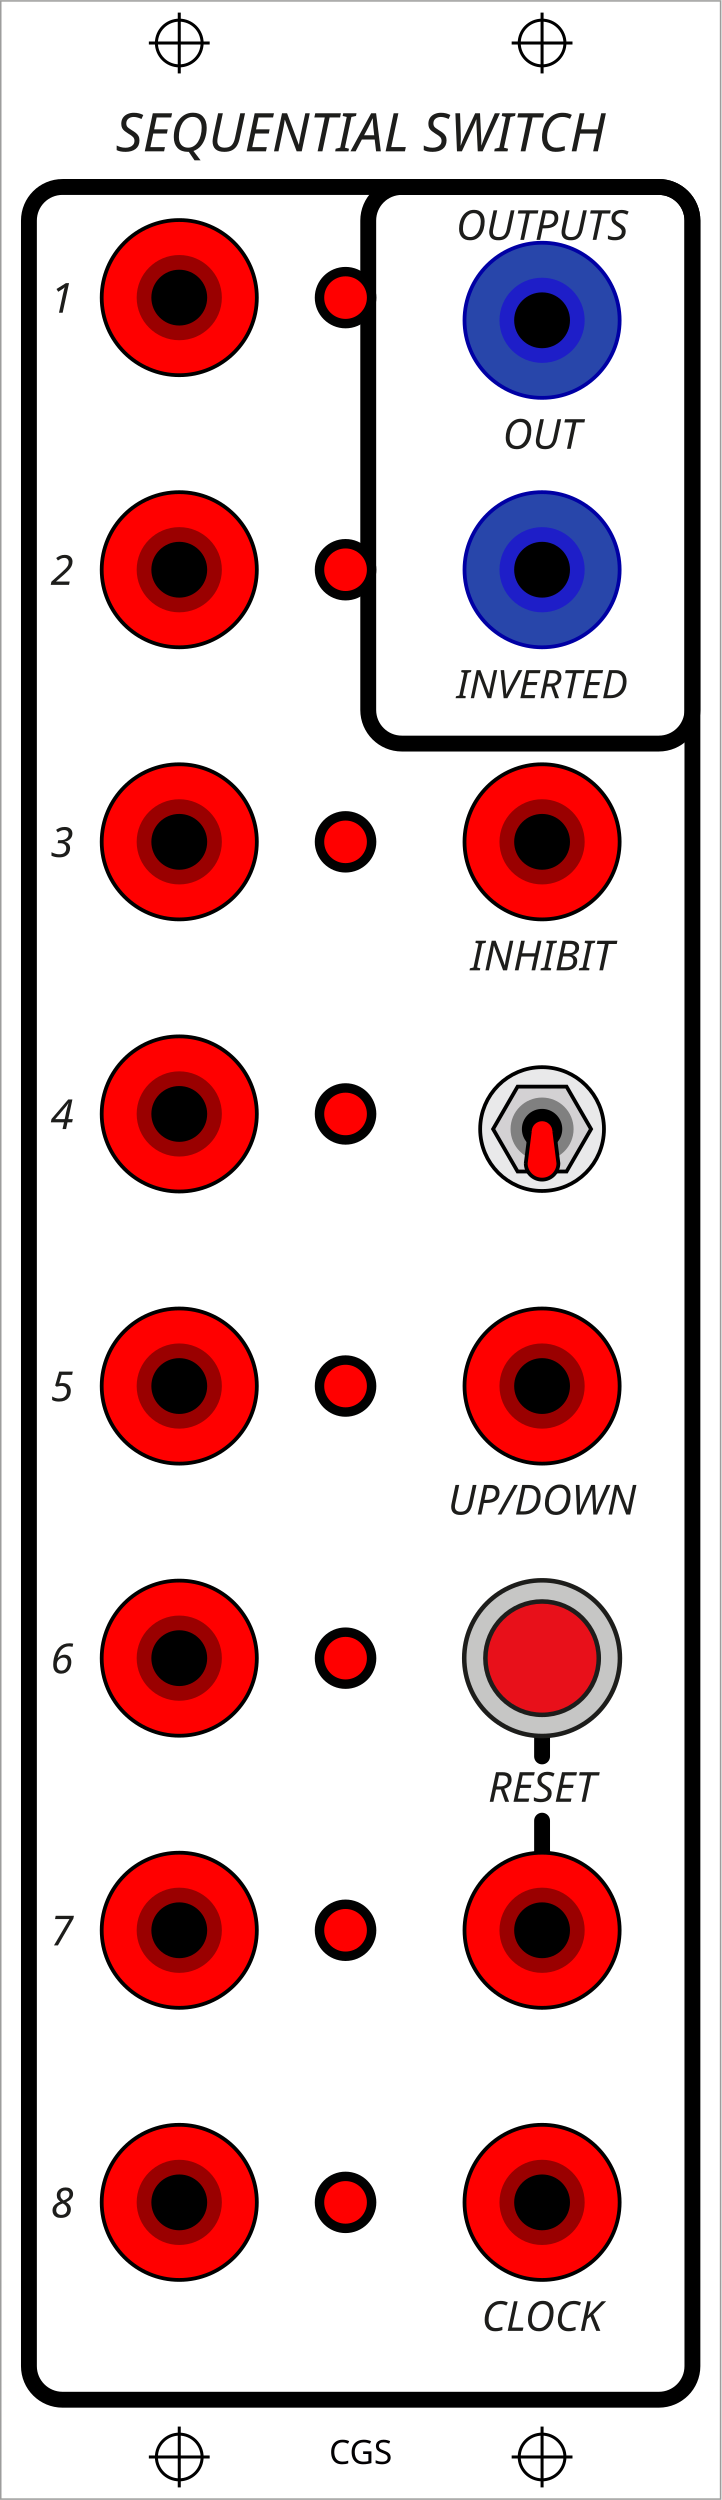
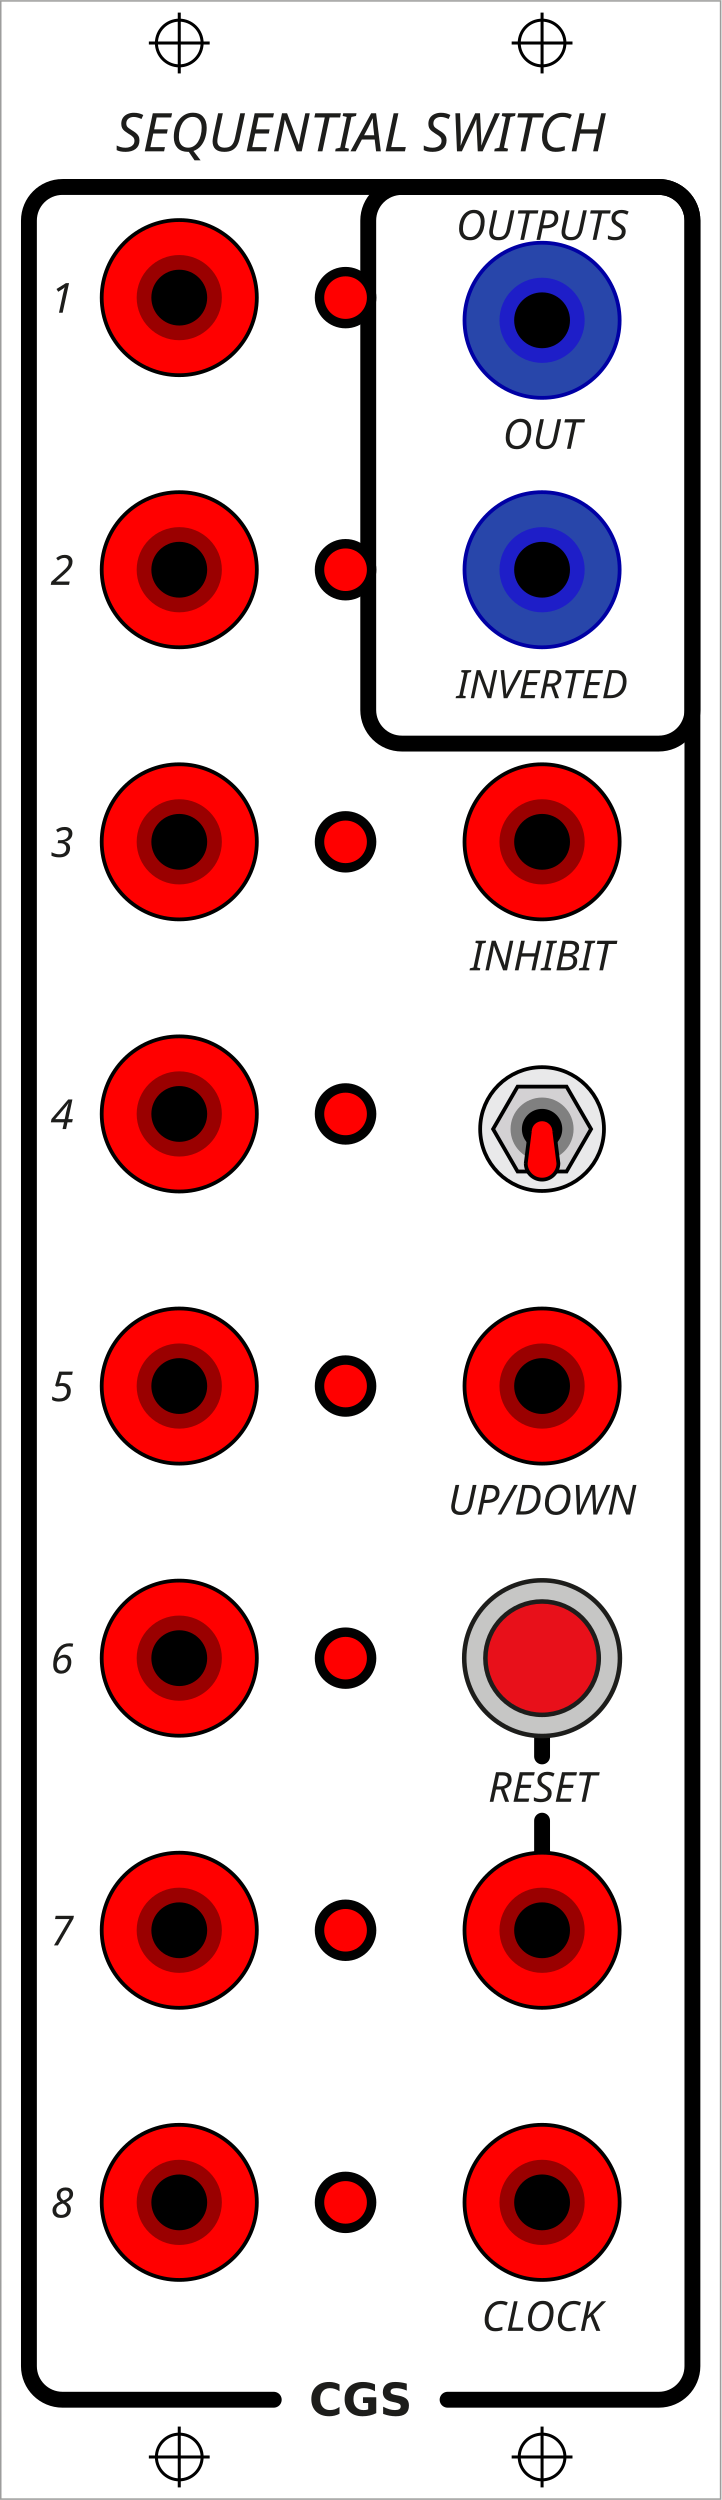
<svg xmlns="http://www.w3.org/2000/svg" viewBox="0 0 190.866 661.417" height="6.89in" width="1.988in" xml:space="preserve" id="svg-serge" version="1.1">
  <defs id="defs-serge" />
  <g id="layer-Background">
    <rect id="background-white" x="0" y="0" width="190.866" height="661.417" style="fill:#ffffff;fill-opacity:1;stroke:none" />
    <rect x="0.2" y="0.2" width="190.466" height="661.017" style="fill:none;stroke:#9d9d9c;stroke-width:0.4" />
  </g>
  <g id="layer-Linework" transform="translate(-48.5669 -5.2913)">
-     <path d="M 56.22,63.611 A 8.89,8.89 0 0 1 65.11,54.721 L 222.89,54.721 A 8.89,8.89 0 0 1 231.78,63.611 L 231.78,631.332 A 8.89,8.89 0 0 1 222.89,640.221 L 65.11,640.221 A 8.89,8.89 0 0 1 56.22,631.332 Z" style="display:inline;fill:none;stroke:#000000;stroke-width:4.2;stroke-linecap:round;stroke-linejoin:round" />
+     <path d="M 167.000,640.221 L 222.890,640.221 A 8.89,8.89 0 0 0 231.780,631.332 L 231.780,63.611 A 8.89,8.89 0 0 0 222.890,54.721 L 65.110,54.721 A 8.89,8.89 0 0 0 56.220,63.611 L 56.220,631.332 A 8.89,8.89 0 0 0 65.110,640.221 L 121.000,640.221" style="display:inline;fill:none;stroke:#000000;stroke-width:4.2;stroke-linecap:round;stroke-linejoin:round" />
+     <text x="144.000" y="644.421" style="font-family:'Futura','Century Gothic','DejaVu Sans',sans-serif;font-weight:bold;font-size:12px;text-anchor:middle;fill:#1d1d1b">CGS</text>
    <text x="144.0" y="45.291" style="font-variant:normal;font-weight:normal;font-stretch:normal;font-size:14.1px;font-family:Futura;-inkscape-font-specification:'Futura Bold';font-variant-ligatures:normal;font-variant-caps:normal;font-variant-numeric:normal;font-variant-east-asian:normal;text-align:center;writing-mode:lr-tb;text-anchor:middle;display:inline;fill:#1d1d1b;fill-opacity:1;fill-rule:nonzero;stroke:none;stroke-width:1.332;font-style:oblique">SEQUENTIAL SWITCH</text>
    <text x="68.0" y="88" style="font-variant:normal;font-weight:normal;font-stretch:normal;font-size:10.97px;font-family:Futura;-inkscape-font-specification:'Futura Bold';font-variant-ligatures:normal;font-variant-caps:normal;font-variant-numeric:normal;font-variant-east-asian:normal;text-align:end;writing-mode:lr-tb;text-anchor:end;display:inline;fill:#1d1d1b;fill-opacity:1;fill-rule:nonzero;stroke:none;stroke-width:1.332;font-style:oblique">1</text>
    <text x="68.0" y="160" style="font-variant:normal;font-weight:normal;font-stretch:normal;font-size:10.97px;font-family:Futura;-inkscape-font-specification:'Futura Bold';font-variant-ligatures:normal;font-variant-caps:normal;font-variant-numeric:normal;font-variant-east-asian:normal;text-align:end;writing-mode:lr-tb;text-anchor:end;display:inline;fill:#1d1d1b;fill-opacity:1;fill-rule:nonzero;stroke:none;stroke-width:1.332;font-style:oblique">2</text>
    <text x="68.0" y="232" style="font-variant:normal;font-weight:normal;font-stretch:normal;font-size:10.97px;font-family:Futura;-inkscape-font-specification:'Futura Bold';font-variant-ligatures:normal;font-variant-caps:normal;font-variant-numeric:normal;font-variant-east-asian:normal;text-align:end;writing-mode:lr-tb;text-anchor:end;display:inline;fill:#1d1d1b;fill-opacity:1;fill-rule:nonzero;stroke:none;stroke-width:1.332;font-style:oblique">3</text>
    <text x="68.0" y="304" style="font-variant:normal;font-weight:normal;font-stretch:normal;font-size:10.97px;font-family:Futura;-inkscape-font-specification:'Futura Bold';font-variant-ligatures:normal;font-variant-caps:normal;font-variant-numeric:normal;font-variant-east-asian:normal;text-align:end;writing-mode:lr-tb;text-anchor:end;display:inline;fill:#1d1d1b;fill-opacity:1;fill-rule:nonzero;stroke:none;stroke-width:1.332;font-style:oblique">4</text>
    <text x="68.0" y="376" style="font-variant:normal;font-weight:normal;font-stretch:normal;font-size:10.97px;font-family:Futura;-inkscape-font-specification:'Futura Bold';font-variant-ligatures:normal;font-variant-caps:normal;font-variant-numeric:normal;font-variant-east-asian:normal;text-align:end;writing-mode:lr-tb;text-anchor:end;display:inline;fill:#1d1d1b;fill-opacity:1;fill-rule:nonzero;stroke:none;stroke-width:1.332;font-style:oblique">5</text>
    <text x="68.0" y="448" style="font-variant:normal;font-weight:normal;font-stretch:normal;font-size:10.97px;font-family:Futura;-inkscape-font-specification:'Futura Bold';font-variant-ligatures:normal;font-variant-caps:normal;font-variant-numeric:normal;font-variant-east-asian:normal;text-align:end;writing-mode:lr-tb;text-anchor:end;display:inline;fill:#1d1d1b;fill-opacity:1;fill-rule:nonzero;stroke:none;stroke-width:1.332;font-style:oblique">6</text>
    <text x="68.0" y="520" style="font-variant:normal;font-weight:normal;font-stretch:normal;font-size:10.97px;font-family:Futura;-inkscape-font-specification:'Futura Bold';font-variant-ligatures:normal;font-variant-caps:normal;font-variant-numeric:normal;font-variant-east-asian:normal;text-align:end;writing-mode:lr-tb;text-anchor:end;display:inline;fill:#1d1d1b;fill-opacity:1;fill-rule:nonzero;stroke:none;stroke-width:1.332;font-style:oblique">7</text>
    <text x="68.0" y="592" style="font-variant:normal;font-weight:normal;font-stretch:normal;font-size:10.97px;font-family:Futura;-inkscape-font-specification:'Futura Bold';font-variant-ligatures:normal;font-variant-caps:normal;font-variant-numeric:normal;font-variant-east-asian:normal;text-align:end;writing-mode:lr-tb;text-anchor:end;display:inline;fill:#1d1d1b;fill-opacity:1;fill-rule:nonzero;stroke:none;stroke-width:1.332;font-style:oblique">8</text>
    <path d="M 146,63.611 A 8.89,8.89 0 0 1 154.89,54.721 L 222.89,54.721 A 8.89,8.89 0 0 1 231.78,63.611 L 231.78,193.11 A 8.89,8.89 0 0 1 222.89,202 L 154.89,202 A 8.89,8.89 0 0 1 146,193.11 Z" style="display:inline;fill:none;stroke:#000000;stroke-width:4.2;stroke-linecap:round;stroke-linejoin:round" />
    <text x="192.0" y="68.721" style="font-variant:normal;font-weight:normal;font-stretch:normal;font-size:10.97px;font-family:Futura;-inkscape-font-specification:'Futura Bold';font-variant-ligatures:normal;font-variant-caps:normal;font-variant-numeric:normal;font-variant-east-asian:normal;text-align:center;writing-mode:lr-tb;text-anchor:middle;display:inline;fill:#1d1d1b;fill-opacity:1;fill-rule:nonzero;stroke:none;stroke-width:1.332;font-style:oblique">OUTPUTS</text>
    <text x="192.0" y="124" style="font-variant:normal;font-weight:normal;font-stretch:normal;font-size:10.97px;font-family:Futura;-inkscape-font-specification:'Futura Bold';font-variant-ligatures:normal;font-variant-caps:normal;font-variant-numeric:normal;font-variant-east-asian:normal;text-align:center;writing-mode:lr-tb;text-anchor:middle;display:inline;fill:#1d1d1b;fill-opacity:1;fill-rule:nonzero;stroke:none;stroke-width:1.332;font-style:oblique">OUT</text>
    <text x="192.0" y="190" style="font-variant:normal;font-weight:normal;font-stretch:normal;font-size:10.42px;font-family:Futura;-inkscape-font-specification:'Futura Bold';font-variant-ligatures:normal;font-variant-caps:normal;font-variant-numeric:normal;font-variant-east-asian:normal;text-align:center;writing-mode:lr-tb;text-anchor:middle;display:inline;fill:#1d1d1b;fill-opacity:1;fill-rule:nonzero;stroke:none;stroke-width:1.332;font-style:oblique">INVERTED</text>
    <text x="192.0" y="262" style="font-variant:normal;font-weight:normal;font-stretch:normal;font-size:10.97px;font-family:Futura;-inkscape-font-specification:'Futura Bold';font-variant-ligatures:normal;font-variant-caps:normal;font-variant-numeric:normal;font-variant-east-asian:normal;text-align:center;writing-mode:lr-tb;text-anchor:middle;display:inline;fill:#1d1d1b;fill-opacity:1;fill-rule:nonzero;stroke:none;stroke-width:1.332;font-style:oblique">INHIBIT</text>
    <text x="192.0" y="406" style="font-variant:normal;font-weight:normal;font-stretch:normal;font-size:10.97px;font-family:Futura;-inkscape-font-specification:'Futura Bold';font-variant-ligatures:normal;font-variant-caps:normal;font-variant-numeric:normal;font-variant-east-asian:normal;text-align:center;writing-mode:lr-tb;text-anchor:middle;display:inline;fill:#1d1d1b;fill-opacity:1;fill-rule:nonzero;stroke:none;stroke-width:1.332;font-style:oblique">UP/DOWN</text>
    <path d="M 192.000,456.628 L 192.000,470.000" style="display:inline;fill:none;stroke:#000000;stroke-width:4.2;stroke-linecap:round;stroke-linejoin:round;stroke-dasharray:none;stroke-opacity:1" />
    <text x="192.0" y="482" style="font-variant:normal;font-weight:normal;font-stretch:normal;font-size:10.97px;font-family:Futura;-inkscape-font-specification:'Futura Bold';font-variant-ligatures:normal;font-variant-caps:normal;font-variant-numeric:normal;font-variant-east-asian:normal;text-align:center;writing-mode:lr-tb;text-anchor:middle;display:inline;fill:#1d1d1b;fill-opacity:1;fill-rule:nonzero;stroke:none;stroke-width:1.332;font-style:oblique">RESET</text>
    <path d="M 192.000,487.000 L 192.000,501.482" style="display:inline;fill:none;stroke:#000000;stroke-width:4.2;stroke-linecap:round;stroke-linejoin:round;stroke-dasharray:none;stroke-opacity:1" />
    <text x="192.0" y="622" style="font-variant:normal;font-weight:normal;font-stretch:normal;font-size:10.97px;font-family:Futura;-inkscape-font-specification:'Futura Bold';font-variant-ligatures:normal;font-variant-caps:normal;font-variant-numeric:normal;font-variant-east-asian:normal;text-align:center;writing-mode:lr-tb;text-anchor:middle;display:inline;fill:#1d1d1b;fill-opacity:1;fill-rule:nonzero;stroke:none;stroke-width:1.332;font-style:oblique">CLOCK</text>
-     <text x="144.0" y="657.209" style="font-style:normal;font-variant:normal;font-weight:normal;font-stretch:normal;font-size:8.848px;font-family:Futura;-inkscape-font-specification:'Futura Bold';font-variant-ligatures:normal;font-variant-caps:normal;font-variant-numeric:normal;font-variant-east-asian:normal;text-align:center;writing-mode:lr-tb;text-anchor:middle;display:inline;fill:#020103;fill-opacity:1;fill-rule:nonzero;stroke:none;stroke-width:0.999">CGS</text>
  </g>
  <g id="layer-XXX" transform="translate(-48.5669 -5.2913)">
    <g transform="matrix(1,0,0,1,-95.95958,-72.1832)">
      <g style="display:inline" id="g46362-5-5-s1" transform="matrix(1.333333,0,0,-1.333333,-192.0404,468.1833)">
        <g transform="matrix(1,0,0,0.997611,0,504)" id="g46352-9-9-s1">
          <path id="path46350-9-1-s1" style="fill:none;stroke:#1d1d1b;stroke-width:1.802;stroke-linecap:butt;stroke-linejoin:miter;stroke-miterlimit:8.825;stroke-dasharray:none;stroke-opacity:1" d="m 282.828,-265.474 10.344,-10.345" />
        </g>
        <g id="g46360-2-3-s1">
          <g id="g46358-5-2-s1">
            <g transform="matrix(1,0,0,0.997611,0,504)" id="g46356-6-0-s1">
              <path id="path46354-1-9-s1" style="fill:none;stroke:#1d1d1b;stroke-width:1.802;stroke-linecap:butt;stroke-linejoin:miter;stroke-miterlimit:8.825;stroke-dasharray:none;stroke-opacity:1" d="m 293.172,-265.474 -10.344,-10.345" />
            </g>
          </g>
        </g>
      </g>
    </g>
    <g transform="matrix(1,0,0,1,-95.95958,-0.183198)">
      <g style="display:inline" id="g46362-5-5-s4" transform="matrix(1.333333,0,0,-1.333333,-192.0404,468.1833)">
        <g transform="matrix(1,0,0,0.997611,0,504)" id="g46352-9-9-s4">
          <path id="path46350-9-1-s4" style="fill:none;stroke:#1d1d1b;stroke-width:1.802;stroke-linecap:butt;stroke-linejoin:miter;stroke-miterlimit:8.825;stroke-dasharray:none;stroke-opacity:1" d="m 282.828,-265.474 10.344,-10.345" />
        </g>
        <g id="g46360-2-3-s4">
          <g id="g46358-5-2-s4">
            <g transform="matrix(1,0,0,0.997611,0,504)" id="g46356-6-0-s4">
              <path id="path46354-1-9-s4" style="fill:none;stroke:#1d1d1b;stroke-width:1.802;stroke-linecap:butt;stroke-linejoin:miter;stroke-miterlimit:8.825;stroke-dasharray:none;stroke-opacity:1" d="m 293.172,-265.474 -10.344,-10.345" />
            </g>
          </g>
        </g>
      </g>
    </g>
    <g transform="matrix(1,0,0,1,-95.95958,71.8168)">
      <g style="display:inline" id="g46362-5-5-s7" transform="matrix(1.333333,0,0,-1.333333,-192.0404,468.1833)">
        <g transform="matrix(1,0,0,0.997611,0,504)" id="g46352-9-9-s7">
          <path id="path46350-9-1-s7" style="fill:none;stroke:#1d1d1b;stroke-width:1.802;stroke-linecap:butt;stroke-linejoin:miter;stroke-miterlimit:8.825;stroke-dasharray:none;stroke-opacity:1" d="m 282.828,-265.474 10.344,-10.345" />
        </g>
        <g id="g46360-2-3-s7">
          <g id="g46358-5-2-s7">
            <g transform="matrix(1,0,0,0.997611,0,504)" id="g46356-6-0-s7">
              <path id="path46354-1-9-s7" style="fill:none;stroke:#1d1d1b;stroke-width:1.802;stroke-linecap:butt;stroke-linejoin:miter;stroke-miterlimit:8.825;stroke-dasharray:none;stroke-opacity:1" d="m 293.172,-265.474 -10.344,-10.345" />
            </g>
          </g>
        </g>
      </g>
    </g>
    <g transform="matrix(1,0,0,1,-95.95958,143.8168)">
      <g style="display:inline" id="g46362-5-5-s10" transform="matrix(1.333333,0,0,-1.333333,-192.0404,468.1833)">
        <g transform="matrix(1,0,0,0.997611,0,504)" id="g46352-9-9-s10">
          <path id="path46350-9-1-s10" style="fill:none;stroke:#1d1d1b;stroke-width:1.802;stroke-linecap:butt;stroke-linejoin:miter;stroke-miterlimit:8.825;stroke-dasharray:none;stroke-opacity:1" d="m 282.828,-265.474 10.344,-10.345" />
        </g>
        <g id="g46360-2-3-s10">
          <g id="g46358-5-2-s10">
            <g transform="matrix(1,0,0,0.997611,0,504)" id="g46356-6-0-s10">
              <path id="path46354-1-9-s10" style="fill:none;stroke:#1d1d1b;stroke-width:1.802;stroke-linecap:butt;stroke-linejoin:miter;stroke-miterlimit:8.825;stroke-dasharray:none;stroke-opacity:1" d="m 293.172,-265.474 -10.344,-10.345" />
            </g>
          </g>
        </g>
      </g>
    </g>
    <g transform="matrix(1,0,0,1,-95.95958,215.8168)">
      <g style="display:inline" id="g46362-5-5-s13" transform="matrix(1.333333,0,0,-1.333333,-192.0404,468.1833)">
        <g transform="matrix(1,0,0,0.997611,0,504)" id="g46352-9-9-s13">
          <path id="path46350-9-1-s13" style="fill:none;stroke:#1d1d1b;stroke-width:1.802;stroke-linecap:butt;stroke-linejoin:miter;stroke-miterlimit:8.825;stroke-dasharray:none;stroke-opacity:1" d="m 282.828,-265.474 10.344,-10.345" />
        </g>
        <g id="g46360-2-3-s13">
          <g id="g46358-5-2-s13">
            <g transform="matrix(1,0,0,0.997611,0,504)" id="g46356-6-0-s13">
              <path id="path46354-1-9-s13" style="fill:none;stroke:#1d1d1b;stroke-width:1.802;stroke-linecap:butt;stroke-linejoin:miter;stroke-miterlimit:8.825;stroke-dasharray:none;stroke-opacity:1" d="m 293.172,-265.474 -10.344,-10.345" />
            </g>
          </g>
        </g>
      </g>
    </g>
    <g transform="matrix(1,0,0,1,-95.95958,287.8168)">
      <g style="display:inline" id="g46362-5-5-s16" transform="matrix(1.333333,0,0,-1.333333,-192.0404,468.1833)">
        <g transform="matrix(1,0,0,0.997611,0,504)" id="g46352-9-9-s16">
          <path id="path46350-9-1-s16" style="fill:none;stroke:#1d1d1b;stroke-width:1.802;stroke-linecap:butt;stroke-linejoin:miter;stroke-miterlimit:8.825;stroke-dasharray:none;stroke-opacity:1" d="m 282.828,-265.474 10.344,-10.345" />
        </g>
        <g id="g46360-2-3-s16">
          <g id="g46358-5-2-s16">
            <g transform="matrix(1,0,0,0.997611,0,504)" id="g46356-6-0-s16">
              <path id="path46354-1-9-s16" style="fill:none;stroke:#1d1d1b;stroke-width:1.802;stroke-linecap:butt;stroke-linejoin:miter;stroke-miterlimit:8.825;stroke-dasharray:none;stroke-opacity:1" d="m 293.172,-265.474 -10.344,-10.345" />
            </g>
          </g>
        </g>
      </g>
    </g>
    <g transform="matrix(1,0,0,1,-95.95958,359.8168)">
      <g style="display:inline" id="g46362-5-5-s19" transform="matrix(1.333333,0,0,-1.333333,-192.0404,468.1833)">
        <g transform="matrix(1,0,0,0.997611,0,504)" id="g46352-9-9-s19">
          <path id="path46350-9-1-s19" style="fill:none;stroke:#1d1d1b;stroke-width:1.802;stroke-linecap:butt;stroke-linejoin:miter;stroke-miterlimit:8.825;stroke-dasharray:none;stroke-opacity:1" d="m 282.828,-265.474 10.344,-10.345" />
        </g>
        <g id="g46360-2-3-s19">
          <g id="g46358-5-2-s19">
            <g transform="matrix(1,0,0,0.997611,0,504)" id="g46356-6-0-s19">
              <path id="path46354-1-9-s19" style="fill:none;stroke:#1d1d1b;stroke-width:1.802;stroke-linecap:butt;stroke-linejoin:miter;stroke-miterlimit:8.825;stroke-dasharray:none;stroke-opacity:1" d="m 293.172,-265.474 -10.344,-10.345" />
            </g>
          </g>
        </g>
      </g>
    </g>
    <g transform="matrix(1,0,0,1,-95.95958,431.8168)">
      <g style="display:inline" id="g46362-5-5-s22" transform="matrix(1.333333,0,0,-1.333333,-192.0404,468.1833)">
        <g transform="matrix(1,0,0,0.997611,0,504)" id="g46352-9-9-s22">
          <path id="path46350-9-1-s22" style="fill:none;stroke:#1d1d1b;stroke-width:1.802;stroke-linecap:butt;stroke-linejoin:miter;stroke-miterlimit:8.825;stroke-dasharray:none;stroke-opacity:1" d="m 282.828,-265.474 10.344,-10.345" />
        </g>
        <g id="g46360-2-3-s22">
          <g id="g46358-5-2-s22">
            <g transform="matrix(1,0,0,0.997611,0,504)" id="g46356-6-0-s22">
              <path id="path46354-1-9-s22" style="fill:none;stroke:#1d1d1b;stroke-width:1.802;stroke-linecap:butt;stroke-linejoin:miter;stroke-miterlimit:8.825;stroke-dasharray:none;stroke-opacity:1" d="m 293.172,-265.474 -10.344,-10.345" />
            </g>
          </g>
        </g>
      </g>
    </g>
    <g transform="matrix(1,0,0,1,0.04042,-66.1832)">
      <g style="display:inline" id="g46362-5-5-s25" transform="matrix(1.333333,0,0,-1.333333,-192.0404,468.1833)">
        <g transform="matrix(1,0,0,0.997611,0,504)" id="g46352-9-9-s25">
          <path id="path46350-9-1-s25" style="fill:none;stroke:#1d1d1b;stroke-width:1.802;stroke-linecap:butt;stroke-linejoin:miter;stroke-miterlimit:8.825;stroke-dasharray:none;stroke-opacity:1" d="m 282.828,-265.474 10.344,-10.345" />
        </g>
        <g id="g46360-2-3-s25">
          <g id="g46358-5-2-s25">
            <g transform="matrix(1,0,0,0.997611,0,504)" id="g46356-6-0-s25">
              <path id="path46354-1-9-s25" style="fill:none;stroke:#1d1d1b;stroke-width:1.802;stroke-linecap:butt;stroke-linejoin:miter;stroke-miterlimit:8.825;stroke-dasharray:none;stroke-opacity:1" d="m 293.172,-265.474 -10.344,-10.345" />
            </g>
          </g>
        </g>
      </g>
    </g>
    <g transform="matrix(1,0,0,1,0.04042,-0.183198)">
      <g style="display:inline" id="g46362-5-5-s27" transform="matrix(1.333333,0,0,-1.333333,-192.0404,468.1833)">
        <g transform="matrix(1,0,0,0.997611,0,504)" id="g46352-9-9-s27">
          <path id="path46350-9-1-s27" style="fill:none;stroke:#1d1d1b;stroke-width:1.802;stroke-linecap:butt;stroke-linejoin:miter;stroke-miterlimit:8.825;stroke-dasharray:none;stroke-opacity:1" d="m 282.828,-265.474 10.344,-10.345" />
        </g>
        <g id="g46360-2-3-s27">
          <g id="g46358-5-2-s27">
            <g transform="matrix(1,0,0,0.997611,0,504)" id="g46356-6-0-s27">
              <path id="path46354-1-9-s27" style="fill:none;stroke:#1d1d1b;stroke-width:1.802;stroke-linecap:butt;stroke-linejoin:miter;stroke-miterlimit:8.825;stroke-dasharray:none;stroke-opacity:1" d="m 293.172,-265.474 -10.344,-10.345" />
            </g>
          </g>
        </g>
      </g>
    </g>
    <g transform="matrix(1,0,0,1,0.04042,71.8168)">
      <g style="display:inline" id="g46362-5-5-s29" transform="matrix(1.333333,0,0,-1.333333,-192.0404,468.1833)">
        <g transform="matrix(1,0,0,0.997611,0,504)" id="g46352-9-9-s29">
          <path id="path46350-9-1-s29" style="fill:none;stroke:#1d1d1b;stroke-width:1.802;stroke-linecap:butt;stroke-linejoin:miter;stroke-miterlimit:8.825;stroke-dasharray:none;stroke-opacity:1" d="m 282.828,-265.474 10.344,-10.345" />
        </g>
        <g id="g46360-2-3-s29">
          <g id="g46358-5-2-s29">
            <g transform="matrix(1,0,0,0.997611,0,504)" id="g46356-6-0-s29">
              <path id="path46354-1-9-s29" style="fill:none;stroke:#1d1d1b;stroke-width:1.802;stroke-linecap:butt;stroke-linejoin:miter;stroke-miterlimit:8.825;stroke-dasharray:none;stroke-opacity:1" d="m 293.172,-265.474 -10.344,-10.345" />
            </g>
          </g>
        </g>
      </g>
    </g>
    <g transform="matrix(1,0,0,1,0.04042,147.8168)">
      <g style="display:inline" id="g46362-5-5-s31" transform="matrix(1.333333,0,0,-1.333333,-192.0404,468.1833)">
        <g transform="matrix(1,0,0,0.997611,0,504)" id="g46352-9-9-s31">
          <path id="path46350-9-1-s31" style="fill:none;stroke:#1d1d1b;stroke-width:1.802;stroke-linecap:butt;stroke-linejoin:miter;stroke-miterlimit:8.825;stroke-dasharray:none;stroke-opacity:1" d="m 282.828,-265.474 10.344,-10.345" />
        </g>
        <g id="g46360-2-3-s31">
          <g id="g46358-5-2-s31">
            <g transform="matrix(1,0,0,0.997611,0,504)" id="g46356-6-0-s31">
              <path id="path46354-1-9-s31" style="fill:none;stroke:#1d1d1b;stroke-width:1.802;stroke-linecap:butt;stroke-linejoin:miter;stroke-miterlimit:8.825;stroke-dasharray:none;stroke-opacity:1" d="m 293.172,-265.474 -10.344,-10.345" />
            </g>
          </g>
        </g>
      </g>
    </g>
    <g transform="matrix(1,0,0,1,0.04042,215.8168)">
      <g style="display:inline" id="g46362-5-5-s33" transform="matrix(1.333333,0,0,-1.333333,-192.0404,468.1833)">
        <g transform="matrix(1,0,0,0.997611,0,504)" id="g46352-9-9-s33">
          <path id="path46350-9-1-s33" style="fill:none;stroke:#1d1d1b;stroke-width:1.802;stroke-linecap:butt;stroke-linejoin:miter;stroke-miterlimit:8.825;stroke-dasharray:none;stroke-opacity:1" d="m 282.828,-265.474 10.344,-10.345" />
        </g>
        <g id="g46360-2-3-s33">
          <g id="g46358-5-2-s33">
            <g transform="matrix(1,0,0,0.997611,0,504)" id="g46356-6-0-s33">
              <path id="path46354-1-9-s33" style="fill:none;stroke:#1d1d1b;stroke-width:1.802;stroke-linecap:butt;stroke-linejoin:miter;stroke-miterlimit:8.825;stroke-dasharray:none;stroke-opacity:1" d="m 293.172,-265.474 -10.344,-10.345" />
            </g>
          </g>
        </g>
      </g>
    </g>
    <g transform="matrix(1,0,0,1,0.04042,287.8168)">
      <g style="display:inline" id="g46362-5-5-s35" transform="matrix(1.333333,0,0,-1.333333,-192.0404,468.1833)">
        <g transform="matrix(1,0,0,0.997611,0,504)" id="g46352-9-9-s35">
          <path id="path46350-9-1-s35" style="fill:none;stroke:#1d1d1b;stroke-width:1.802;stroke-linecap:butt;stroke-linejoin:miter;stroke-miterlimit:8.825;stroke-dasharray:none;stroke-opacity:1" d="m 282.828,-265.474 10.344,-10.345" />
        </g>
        <g id="g46360-2-3-s35">
          <g id="g46358-5-2-s35">
            <g transform="matrix(1,0,0,0.997611,0,504)" id="g46356-6-0-s35">
              <path id="path46354-1-9-s35" style="fill:none;stroke:#1d1d1b;stroke-width:1.802;stroke-linecap:butt;stroke-linejoin:miter;stroke-miterlimit:8.825;stroke-dasharray:none;stroke-opacity:1" d="m 293.172,-265.474 -10.344,-10.345" />
            </g>
          </g>
        </g>
      </g>
    </g>
    <g transform="matrix(1,0,0,1,0.04042,359.8168)">
      <g style="display:inline" id="g46362-5-5-s36" transform="matrix(1.333333,0,0,-1.333333,-192.0404,468.1833)">
        <g transform="matrix(1,0,0,0.997611,0,504)" id="g46352-9-9-s36">
          <path id="path46350-9-1-s36" style="fill:none;stroke:#1d1d1b;stroke-width:1.802;stroke-linecap:butt;stroke-linejoin:miter;stroke-miterlimit:8.825;stroke-dasharray:none;stroke-opacity:1" d="m 282.828,-265.474 10.344,-10.345" />
        </g>
        <g id="g46360-2-3-s36">
          <g id="g46358-5-2-s36">
            <g transform="matrix(1,0,0,0.997611,0,504)" id="g46356-6-0-s36">
              <path id="path46354-1-9-s36" style="fill:none;stroke:#1d1d1b;stroke-width:1.802;stroke-linecap:butt;stroke-linejoin:miter;stroke-miterlimit:8.825;stroke-dasharray:none;stroke-opacity:1" d="m 293.172,-265.474 -10.344,-10.345" />
            </g>
          </g>
        </g>
      </g>
    </g>
    <g transform="matrix(1,0,0,1,0.04042,431.8168)">
      <g style="display:inline" id="g46362-5-5-s38" transform="matrix(1.333333,0,0,-1.333333,-192.0404,468.1833)">
        <g transform="matrix(1,0,0,0.997611,0,504)" id="g46352-9-9-s38">
          <path id="path46350-9-1-s38" style="fill:none;stroke:#1d1d1b;stroke-width:1.802;stroke-linecap:butt;stroke-linejoin:miter;stroke-miterlimit:8.825;stroke-dasharray:none;stroke-opacity:1" d="m 282.828,-265.474 10.344,-10.345" />
        </g>
        <g id="g46360-2-3-s38">
          <g id="g46358-5-2-s38">
            <g transform="matrix(1,0,0,0.997611,0,504)" id="g46356-6-0-s38">
              <path id="path46354-1-9-s38" style="fill:none;stroke:#1d1d1b;stroke-width:1.802;stroke-linecap:butt;stroke-linejoin:miter;stroke-miterlimit:8.825;stroke-dasharray:none;stroke-opacity:1" d="m 293.172,-265.474 -10.344,-10.345" />
            </g>
          </g>
        </g>
      </g>
    </g>
    <g>
      <circle cx="96.000" cy="16.630" r="6.047" style="fill:none;stroke:#000000;stroke-width:0.8" />
      <path d="M 87.953,16.630 L 104.047,16.630 M 96.000,8.583 L 96.000,24.677" style="fill:none;stroke:#000000;stroke-width:0.8" />
    </g>
    <g>
      <circle cx="96.000" cy="655.370" r="6.047" style="fill:none;stroke:#000000;stroke-width:0.8" />
      <path d="M 87.953,655.370 L 104.047,655.370 M 96.000,647.323 L 96.000,663.417" style="fill:none;stroke:#000000;stroke-width:0.8" />
    </g>
    <g>
      <circle cx="192.000" cy="16.630" r="6.047" style="fill:none;stroke:#000000;stroke-width:0.8" />
      <path d="M 183.953,16.630 L 200.047,16.630 M 192.000,8.583 L 192.000,24.677" style="fill:none;stroke:#000000;stroke-width:0.8" />
    </g>
    <g>
      <circle cx="192.000" cy="655.370" r="6.047" style="fill:none;stroke:#000000;stroke-width:0.8" />
      <path d="M 183.953,655.370 L 200.047,655.370 M 192.000,647.323 L 192.000,663.417" style="fill:none;stroke:#000000;stroke-width:0.8" />
    </g>
  </g>
  <g id="layer-Jacks-Knobs" transform="translate(-48.5669 -5.2913)">
    <g transform="matrix(1,0,0,1,-95.95957,-144.1832)">
      <g id="g27-s2" transform="translate(36)" style="display:inline">
        <g transform="matrix(1.333333,0,0,-1.333333,-228.3814,540.1833)" id="g46390-8-3-s2" style="display:inline">
          <g id="g46380-7-2-s2" transform="matrix(1,0,0,0.997611,0,504)">
            <path d="m 282.828,-265.474 10.344,-10.345" style="fill:none;stroke:#1d1d1b;stroke-width:1.802;stroke-linecap:butt;stroke-linejoin:miter;stroke-miterlimit:8.825;stroke-dasharray:none;stroke-opacity:1" id="path46378-8-0-s2" />
          </g>
          <g id="g46388-4-5-s2">
            <g id="g46386-1-8-s2">
              <g id="g46384-4-2-s2" transform="matrix(1,0,0,0.997611,0,504)">
                <path d="m 293.172,-265.474 -10.344,-10.345" style="fill:none;stroke:#1d1d1b;stroke-width:1.802;stroke-linecap:butt;stroke-linejoin:miter;stroke-miterlimit:8.825;stroke-dasharray:none;stroke-opacity:1" id="path46382-1-9-s2" />
              </g>
            </g>
          </g>
        </g>
        <path id="path46550-8-0-s2" style="fill:#ff0000;stroke:#000000;stroke-width:1;stroke-opacity:1" d="m 176.484,228.183 a 20.524,20.524 0 0 1 -20.524,20.524 20.524,20.524 0 0 1 -20.524,-20.524 20.524,20.524 0 0 1 20.524,-20.524 20.524,20.524 0 0 1 20.524,20.524" />
        <path id="path46554-4-0-s2" style="fill:#000000;stroke:#9a0000;stroke-width:3.887;stroke-opacity:1" d="m 165.289,228.183 a 9.329,9.329 0 0 1 -9.329,9.329 9.329,9.329 0 0 1 -9.329,-9.329 9.329,9.329 0 0 1 9.329,-9.329 9.329,9.329 0 0 1 9.329,9.329" />
      </g>
    </g>
    <g transform="matrix(1,0,0,1,-51.95958,-72.1832)">
      <ellipse style="display:inline;fill:#ff0000;stroke:#000000;stroke-width:2.496;stroke-linecap:round;stroke-linejoin:round;stroke-dasharray:none;stroke-opacity:0.989" id="path27-s3" cx="191.96" cy="156.183" rx="6.896" ry="6.88" />
    </g>
    <g transform="matrix(1,0,0,1,-95.95957,-72.1832)">
      <g id="g27-s5" transform="translate(36)" style="display:inline">
        <g transform="matrix(1.333333,0,0,-1.333333,-228.3814,540.1833)" id="g46390-8-3-s5" style="display:inline">
          <g id="g46380-7-2-s5" transform="matrix(1,0,0,0.997611,0,504)">
            <path d="m 282.828,-265.474 10.344,-10.345" style="fill:none;stroke:#1d1d1b;stroke-width:1.802;stroke-linecap:butt;stroke-linejoin:miter;stroke-miterlimit:8.825;stroke-dasharray:none;stroke-opacity:1" id="path46378-8-0-s5" />
          </g>
          <g id="g46388-4-5-s5">
            <g id="g46386-1-8-s5">
              <g id="g46384-4-2-s5" transform="matrix(1,0,0,0.997611,0,504)">
                <path d="m 293.172,-265.474 -10.344,-10.345" style="fill:none;stroke:#1d1d1b;stroke-width:1.802;stroke-linecap:butt;stroke-linejoin:miter;stroke-miterlimit:8.825;stroke-dasharray:none;stroke-opacity:1" id="path46382-1-9-s5" />
              </g>
            </g>
          </g>
        </g>
        <path id="path46550-8-0-s5" style="fill:#ff0000;stroke:#000000;stroke-width:1;stroke-opacity:1" d="m 176.484,228.183 a 20.524,20.524 0 0 1 -20.524,20.524 20.524,20.524 0 0 1 -20.524,-20.524 20.524,20.524 0 0 1 20.524,-20.524 20.524,20.524 0 0 1 20.524,20.524" />
        <path id="path46554-4-0-s5" style="fill:#000000;stroke:#9a0000;stroke-width:3.887;stroke-opacity:1" d="m 165.289,228.183 a 9.329,9.329 0 0 1 -9.329,9.329 9.329,9.329 0 0 1 -9.329,-9.329 9.329,9.329 0 0 1 9.329,-9.329 9.329,9.329 0 0 1 9.329,9.329" />
      </g>
    </g>
    <g transform="matrix(1,0,0,1,-51.95958,-0.1832)">
      <ellipse style="display:inline;fill:#ff0000;stroke:#000000;stroke-width:2.496;stroke-linecap:round;stroke-linejoin:round;stroke-dasharray:none;stroke-opacity:0.989" id="path27-s6" cx="191.96" cy="156.183" rx="6.896" ry="6.88" />
    </g>
    <g transform="matrix(1,0,0,1,-95.95957,-0.1832)">
      <g id="g27-s8" transform="translate(36)" style="display:inline">
        <g transform="matrix(1.333333,0,0,-1.333333,-228.3814,540.1833)" id="g46390-8-3-s8" style="display:inline">
          <g id="g46380-7-2-s8" transform="matrix(1,0,0,0.997611,0,504)">
            <path d="m 282.828,-265.474 10.344,-10.345" style="fill:none;stroke:#1d1d1b;stroke-width:1.802;stroke-linecap:butt;stroke-linejoin:miter;stroke-miterlimit:8.825;stroke-dasharray:none;stroke-opacity:1" id="path46378-8-0-s8" />
          </g>
          <g id="g46388-4-5-s8">
            <g id="g46386-1-8-s8">
              <g id="g46384-4-2-s8" transform="matrix(1,0,0,0.997611,0,504)">
                <path d="m 293.172,-265.474 -10.344,-10.345" style="fill:none;stroke:#1d1d1b;stroke-width:1.802;stroke-linecap:butt;stroke-linejoin:miter;stroke-miterlimit:8.825;stroke-dasharray:none;stroke-opacity:1" id="path46382-1-9-s8" />
              </g>
            </g>
          </g>
        </g>
        <path id="path46550-8-0-s8" style="fill:#ff0000;stroke:#000000;stroke-width:1;stroke-opacity:1" d="m 176.484,228.183 a 20.524,20.524 0 0 1 -20.524,20.524 20.524,20.524 0 0 1 -20.524,-20.524 20.524,20.524 0 0 1 20.524,-20.524 20.524,20.524 0 0 1 20.524,20.524" />
        <path id="path46554-4-0-s8" style="fill:#000000;stroke:#9a0000;stroke-width:3.887;stroke-opacity:1" d="m 165.289,228.183 a 9.329,9.329 0 0 1 -9.329,9.329 9.329,9.329 0 0 1 -9.329,-9.329 9.329,9.329 0 0 1 9.329,-9.329 9.329,9.329 0 0 1 9.329,9.329" />
      </g>
    </g>
    <g transform="matrix(1,0,0,1,-51.95958,71.8168)">
      <ellipse style="display:inline;fill:#ff0000;stroke:#000000;stroke-width:2.496;stroke-linecap:round;stroke-linejoin:round;stroke-dasharray:none;stroke-opacity:0.989" id="path27-s9" cx="191.96" cy="156.183" rx="6.896" ry="6.88" />
    </g>
    <g transform="matrix(1,0,0,1,-95.95957,71.8168)">
      <g id="g27-s11" transform="translate(36)" style="display:inline">
        <g transform="matrix(1.333333,0,0,-1.333333,-228.3814,540.1833)" id="g46390-8-3-s11" style="display:inline">
          <g id="g46380-7-2-s11" transform="matrix(1,0,0,0.997611,0,504)">
            <path d="m 282.828,-265.474 10.344,-10.345" style="fill:none;stroke:#1d1d1b;stroke-width:1.802;stroke-linecap:butt;stroke-linejoin:miter;stroke-miterlimit:8.825;stroke-dasharray:none;stroke-opacity:1" id="path46378-8-0-s11" />
          </g>
          <g id="g46388-4-5-s11">
            <g id="g46386-1-8-s11">
              <g id="g46384-4-2-s11" transform="matrix(1,0,0,0.997611,0,504)">
                <path d="m 293.172,-265.474 -10.344,-10.345" style="fill:none;stroke:#1d1d1b;stroke-width:1.802;stroke-linecap:butt;stroke-linejoin:miter;stroke-miterlimit:8.825;stroke-dasharray:none;stroke-opacity:1" id="path46382-1-9-s11" />
              </g>
            </g>
          </g>
        </g>
        <path id="path46550-8-0-s11" style="fill:#ff0000;stroke:#000000;stroke-width:1;stroke-opacity:1" d="m 176.484,228.183 a 20.524,20.524 0 0 1 -20.524,20.524 20.524,20.524 0 0 1 -20.524,-20.524 20.524,20.524 0 0 1 20.524,-20.524 20.524,20.524 0 0 1 20.524,20.524" />
        <path id="path46554-4-0-s11" style="fill:#000000;stroke:#9a0000;stroke-width:3.887;stroke-opacity:1" d="m 165.289,228.183 a 9.329,9.329 0 0 1 -9.329,9.329 9.329,9.329 0 0 1 -9.329,-9.329 9.329,9.329 0 0 1 9.329,-9.329 9.329,9.329 0 0 1 9.329,9.329" />
      </g>
    </g>
    <g transform="matrix(1,0,0,1,-51.95958,143.8168)">
      <ellipse style="display:inline;fill:#ff0000;stroke:#000000;stroke-width:2.496;stroke-linecap:round;stroke-linejoin:round;stroke-dasharray:none;stroke-opacity:0.989" id="path27-s12" cx="191.96" cy="156.183" rx="6.896" ry="6.88" />
    </g>
    <g transform="matrix(1,0,0,1,-95.95957,143.8168)">
      <g id="g27-s14" transform="translate(36)" style="display:inline">
        <g transform="matrix(1.333333,0,0,-1.333333,-228.3814,540.1833)" id="g46390-8-3-s14" style="display:inline">
          <g id="g46380-7-2-s14" transform="matrix(1,0,0,0.997611,0,504)">
            <path d="m 282.828,-265.474 10.344,-10.345" style="fill:none;stroke:#1d1d1b;stroke-width:1.802;stroke-linecap:butt;stroke-linejoin:miter;stroke-miterlimit:8.825;stroke-dasharray:none;stroke-opacity:1" id="path46378-8-0-s14" />
          </g>
          <g id="g46388-4-5-s14">
            <g id="g46386-1-8-s14">
              <g id="g46384-4-2-s14" transform="matrix(1,0,0,0.997611,0,504)">
                <path d="m 293.172,-265.474 -10.344,-10.345" style="fill:none;stroke:#1d1d1b;stroke-width:1.802;stroke-linecap:butt;stroke-linejoin:miter;stroke-miterlimit:8.825;stroke-dasharray:none;stroke-opacity:1" id="path46382-1-9-s14" />
              </g>
            </g>
          </g>
        </g>
        <path id="path46550-8-0-s14" style="fill:#ff0000;stroke:#000000;stroke-width:1;stroke-opacity:1" d="m 176.484,228.183 a 20.524,20.524 0 0 1 -20.524,20.524 20.524,20.524 0 0 1 -20.524,-20.524 20.524,20.524 0 0 1 20.524,-20.524 20.524,20.524 0 0 1 20.524,20.524" />
        <path id="path46554-4-0-s14" style="fill:#000000;stroke:#9a0000;stroke-width:3.887;stroke-opacity:1" d="m 165.289,228.183 a 9.329,9.329 0 0 1 -9.329,9.329 9.329,9.329 0 0 1 -9.329,-9.329 9.329,9.329 0 0 1 9.329,-9.329 9.329,9.329 0 0 1 9.329,9.329" />
      </g>
    </g>
    <g transform="matrix(1,0,0,1,-51.95958,215.8168)">
      <ellipse style="display:inline;fill:#ff0000;stroke:#000000;stroke-width:2.496;stroke-linecap:round;stroke-linejoin:round;stroke-dasharray:none;stroke-opacity:0.989" id="path27-s15" cx="191.96" cy="156.183" rx="6.896" ry="6.88" />
    </g>
    <g transform="matrix(1,0,0,1,-95.95957,215.8168)">
      <g id="g27-s17" transform="translate(36)" style="display:inline">
        <g transform="matrix(1.333333,0,0,-1.333333,-228.3814,540.1833)" id="g46390-8-3-s17" style="display:inline">
          <g id="g46380-7-2-s17" transform="matrix(1,0,0,0.997611,0,504)">
            <path d="m 282.828,-265.474 10.344,-10.345" style="fill:none;stroke:#1d1d1b;stroke-width:1.802;stroke-linecap:butt;stroke-linejoin:miter;stroke-miterlimit:8.825;stroke-dasharray:none;stroke-opacity:1" id="path46378-8-0-s17" />
          </g>
          <g id="g46388-4-5-s17">
            <g id="g46386-1-8-s17">
              <g id="g46384-4-2-s17" transform="matrix(1,0,0,0.997611,0,504)">
                <path d="m 293.172,-265.474 -10.344,-10.345" style="fill:none;stroke:#1d1d1b;stroke-width:1.802;stroke-linecap:butt;stroke-linejoin:miter;stroke-miterlimit:8.825;stroke-dasharray:none;stroke-opacity:1" id="path46382-1-9-s17" />
              </g>
            </g>
          </g>
        </g>
        <path id="path46550-8-0-s17" style="fill:#ff0000;stroke:#000000;stroke-width:1;stroke-opacity:1" d="m 176.484,228.183 a 20.524,20.524 0 0 1 -20.524,20.524 20.524,20.524 0 0 1 -20.524,-20.524 20.524,20.524 0 0 1 20.524,-20.524 20.524,20.524 0 0 1 20.524,20.524" />
        <path id="path46554-4-0-s17" style="fill:#000000;stroke:#9a0000;stroke-width:3.887;stroke-opacity:1" d="m 165.289,228.183 a 9.329,9.329 0 0 1 -9.329,9.329 9.329,9.329 0 0 1 -9.329,-9.329 9.329,9.329 0 0 1 9.329,-9.329 9.329,9.329 0 0 1 9.329,9.329" />
      </g>
    </g>
    <g transform="matrix(1,0,0,1,-51.95958,287.8168)">
      <ellipse style="display:inline;fill:#ff0000;stroke:#000000;stroke-width:2.496;stroke-linecap:round;stroke-linejoin:round;stroke-dasharray:none;stroke-opacity:0.989" id="path27-s18" cx="191.96" cy="156.183" rx="6.896" ry="6.88" />
    </g>
    <g transform="matrix(1,0,0,1,-95.95957,287.8168)">
      <g id="g27-s20" transform="translate(36)" style="display:inline">
        <g transform="matrix(1.333333,0,0,-1.333333,-228.3814,540.1833)" id="g46390-8-3-s20" style="display:inline">
          <g id="g46380-7-2-s20" transform="matrix(1,0,0,0.997611,0,504)">
            <path d="m 282.828,-265.474 10.344,-10.345" style="fill:none;stroke:#1d1d1b;stroke-width:1.802;stroke-linecap:butt;stroke-linejoin:miter;stroke-miterlimit:8.825;stroke-dasharray:none;stroke-opacity:1" id="path46378-8-0-s20" />
          </g>
          <g id="g46388-4-5-s20">
            <g id="g46386-1-8-s20">
              <g id="g46384-4-2-s20" transform="matrix(1,0,0,0.997611,0,504)">
                <path d="m 293.172,-265.474 -10.344,-10.345" style="fill:none;stroke:#1d1d1b;stroke-width:1.802;stroke-linecap:butt;stroke-linejoin:miter;stroke-miterlimit:8.825;stroke-dasharray:none;stroke-opacity:1" id="path46382-1-9-s20" />
              </g>
            </g>
          </g>
        </g>
        <path id="path46550-8-0-s20" style="fill:#ff0000;stroke:#000000;stroke-width:1;stroke-opacity:1" d="m 176.484,228.183 a 20.524,20.524 0 0 1 -20.524,20.524 20.524,20.524 0 0 1 -20.524,-20.524 20.524,20.524 0 0 1 20.524,-20.524 20.524,20.524 0 0 1 20.524,20.524" />
        <path id="path46554-4-0-s20" style="fill:#000000;stroke:#9a0000;stroke-width:3.887;stroke-opacity:1" d="m 165.289,228.183 a 9.329,9.329 0 0 1 -9.329,9.329 9.329,9.329 0 0 1 -9.329,-9.329 9.329,9.329 0 0 1 9.329,-9.329 9.329,9.329 0 0 1 9.329,9.329" />
      </g>
    </g>
    <g transform="matrix(1,0,0,1,-51.95958,359.8168)">
      <ellipse style="display:inline;fill:#ff0000;stroke:#000000;stroke-width:2.496;stroke-linecap:round;stroke-linejoin:round;stroke-dasharray:none;stroke-opacity:0.989" id="path27-s21" cx="191.96" cy="156.183" rx="6.896" ry="6.88" />
    </g>
    <g transform="matrix(1,0,0,1,-95.95957,359.8168)">
      <g id="g27-s23" transform="translate(36)" style="display:inline">
        <g transform="matrix(1.333333,0,0,-1.333333,-228.3814,540.1833)" id="g46390-8-3-s23" style="display:inline">
          <g id="g46380-7-2-s23" transform="matrix(1,0,0,0.997611,0,504)">
            <path d="m 282.828,-265.474 10.344,-10.345" style="fill:none;stroke:#1d1d1b;stroke-width:1.802;stroke-linecap:butt;stroke-linejoin:miter;stroke-miterlimit:8.825;stroke-dasharray:none;stroke-opacity:1" id="path46378-8-0-s23" />
          </g>
          <g id="g46388-4-5-s23">
            <g id="g46386-1-8-s23">
              <g id="g46384-4-2-s23" transform="matrix(1,0,0,0.997611,0,504)">
                <path d="m 293.172,-265.474 -10.344,-10.345" style="fill:none;stroke:#1d1d1b;stroke-width:1.802;stroke-linecap:butt;stroke-linejoin:miter;stroke-miterlimit:8.825;stroke-dasharray:none;stroke-opacity:1" id="path46382-1-9-s23" />
              </g>
            </g>
          </g>
        </g>
        <path id="path46550-8-0-s23" style="fill:#ff0000;stroke:#000000;stroke-width:1;stroke-opacity:1" d="m 176.484,228.183 a 20.524,20.524 0 0 1 -20.524,20.524 20.524,20.524 0 0 1 -20.524,-20.524 20.524,20.524 0 0 1 20.524,-20.524 20.524,20.524 0 0 1 20.524,20.524" />
        <path id="path46554-4-0-s23" style="fill:#000000;stroke:#9a0000;stroke-width:3.887;stroke-opacity:1" d="m 165.289,228.183 a 9.329,9.329 0 0 1 -9.329,9.329 9.329,9.329 0 0 1 -9.329,-9.329 9.329,9.329 0 0 1 9.329,-9.329 9.329,9.329 0 0 1 9.329,9.329" />
      </g>
    </g>
    <g transform="matrix(1,0,0,1,-51.95958,431.8168)">
      <ellipse style="display:inline;fill:#ff0000;stroke:#000000;stroke-width:2.496;stroke-linecap:round;stroke-linejoin:round;stroke-dasharray:none;stroke-opacity:0.989" id="path27-s24" cx="191.96" cy="156.183" rx="6.896" ry="6.88" />
    </g>
    <g transform="matrix(1,0,0,1,96,5.816801)">
      <g style="display:inline;stroke-width:0.772" transform="matrix(1.295707,0,0,1.295707,-137.2273,-242.335)" id="g46558-0-6-5-3-8-8-s26">
        <g style="stroke-width:0.772" id="g46552-9-9-6-7-1-4-s26">
          <path id="path46550-8-0-4-0-6-3-s26" style="fill:#2846aa;stroke:#0000a4;stroke-width:0.772" d="M 195.84,252 A 15.84,15.84 0 0 1 180,267.84 15.84,15.84 0 0 1 164.16,252 15.84,15.84 0 0 1 180,236.16 15.84,15.84 0 0 1 195.84,252" />
        </g>
        <g style="stroke-width:0.772" id="g46556-9-1-8-0-3-1-s26">
          <path id="path46554-4-0-0-6-8-2-s26" style="stroke:#1e1ec8;stroke-width:3" d="m 187.2,252 a 7.2,7.2 0 0 1 -7.2,7.2 7.2,7.2 0 0 1 -7.2,-7.2 7.2,7.2 0 0 1 7.2,-7.2 7.2,7.2 0 0 1 7.2,7.2" />
        </g>
      </g>
    </g>
    <g transform="matrix(1,0,0,1,96,71.8168)">
      <g style="display:inline;stroke-width:0.772" transform="matrix(1.295707,0,0,1.295707,-137.2273,-242.335)" id="g46558-0-6-5-3-8-8-s28">
        <g style="stroke-width:0.772" id="g46552-9-9-6-7-1-4-s28">
          <path id="path46550-8-0-4-0-6-3-s28" style="fill:#2846aa;stroke:#0000a4;stroke-width:0.772" d="M 195.84,252 A 15.84,15.84 0 0 1 180,267.84 15.84,15.84 0 0 1 164.16,252 15.84,15.84 0 0 1 180,236.16 15.84,15.84 0 0 1 195.84,252" />
        </g>
        <g style="stroke-width:0.772" id="g46556-9-1-8-0-3-1-s28">
          <path id="path46554-4-0-0-6-8-2-s28" style="stroke:#1e1ec8;stroke-width:3" d="m 187.2,252 a 7.2,7.2 0 0 1 -7.2,7.2 7.2,7.2 0 0 1 -7.2,-7.2 7.2,7.2 0 0 1 7.2,-7.2 7.2,7.2 0 0 1 7.2,7.2" />
        </g>
      </g>
    </g>
    <g transform="matrix(1,0,0,1,0.04043,-0.1832)">
      <g id="g27-s30" transform="translate(36)" style="display:inline">
        <g transform="matrix(1.333333,0,0,-1.333333,-228.3814,540.1833)" id="g46390-8-3-s30" style="display:inline">
          <g id="g46380-7-2-s30" transform="matrix(1,0,0,0.997611,0,504)">
            <path d="m 282.828,-265.474 10.344,-10.345" style="fill:none;stroke:#1d1d1b;stroke-width:1.802;stroke-linecap:butt;stroke-linejoin:miter;stroke-miterlimit:8.825;stroke-dasharray:none;stroke-opacity:1" id="path46378-8-0-s30" />
          </g>
          <g id="g46388-4-5-s30">
            <g id="g46386-1-8-s30">
              <g id="g46384-4-2-s30" transform="matrix(1,0,0,0.997611,0,504)">
                <path d="m 293.172,-265.474 -10.344,-10.345" style="fill:none;stroke:#1d1d1b;stroke-width:1.802;stroke-linecap:butt;stroke-linejoin:miter;stroke-miterlimit:8.825;stroke-dasharray:none;stroke-opacity:1" id="path46382-1-9-s30" />
              </g>
            </g>
          </g>
        </g>
        <path id="path46550-8-0-s30" style="fill:#ff0000;stroke:#000000;stroke-width:1;stroke-opacity:1" d="m 176.484,228.183 a 20.524,20.524 0 0 1 -20.524,20.524 20.524,20.524 0 0 1 -20.524,-20.524 20.524,20.524 0 0 1 20.524,-20.524 20.524,20.524 0 0 1 20.524,20.524" />
        <path id="path46554-4-0-s30" style="fill:#000000;stroke:#9a0000;stroke-width:3.887;stroke-opacity:1" d="m 165.289,228.183 a 9.329,9.329 0 0 1 -9.329,9.329 9.329,9.329 0 0 1 -9.329,-9.329 9.329,9.329 0 0 1 9.329,-9.329 9.329,9.329 0 0 1 9.329,9.329" />
      </g>
    </g>
    <g transform="matrix(1,0,0,1,-383.7065,3.81681)">
      <g style="display:inline" transform="translate(179.7065,-59.81681)" id="g46124-8-9-5-0-8-0-s32">
        <g id="g46114-6-2-8-7-6-0-s32">
          <circle id="circle46112-0-7-3-0-1-9-s32" r="16.38" cy="360" cx="396" stroke="#000000" fill="#e9e9ea" />
        </g>
        <polygon id="polygon46116-8-1-5-4-4-7-s32" points="402.48,348.776 408.961,360 402.48,371.224 389.52,371.224 383.039,360 389.52,348.776 " stroke="#000000" fill="#d3d1d3" />
        <g id="g46120-1-3-6-5-0-1-s32">
          <circle id="circle46118-8-6-1-1-8-7-s32" r="6.84" cy="360" cx="396" stroke-width="3" stroke="#808080" />
        </g>
        <path id="path46122-5-6-7-4-1-4-s32" d="m 391.68,369.058 c 0,2.386 1.935,4.32 4.32,4.32 2.385,0 4.32,-1.935 4.32,-4.32 l -1.08,-8.396 v 0.001 c 0,-1.789 -1.45,-3.24 -3.24,-3.24 -1.789,0 -3.24,1.451 -3.24,3.24 v -0.001 l -1.08,8.396" stroke="#000000" fill="#ff0000" />
      </g>
    </g>
    <g transform="matrix(1,0,0,1,0.04043,143.8168)">
      <g id="g27-s34" transform="translate(36)" style="display:inline">
        <g transform="matrix(1.333333,0,0,-1.333333,-228.3814,540.1833)" id="g46390-8-3-s34" style="display:inline">
          <g id="g46380-7-2-s34" transform="matrix(1,0,0,0.997611,0,504)">
            <path d="m 282.828,-265.474 10.344,-10.345" style="fill:none;stroke:#1d1d1b;stroke-width:1.802;stroke-linecap:butt;stroke-linejoin:miter;stroke-miterlimit:8.825;stroke-dasharray:none;stroke-opacity:1" id="path46378-8-0-s34" />
          </g>
          <g id="g46388-4-5-s34">
            <g id="g46386-1-8-s34">
              <g id="g46384-4-2-s34" transform="matrix(1,0,0,0.997611,0,504)">
                <path d="m 293.172,-265.474 -10.344,-10.345" style="fill:none;stroke:#1d1d1b;stroke-width:1.802;stroke-linecap:butt;stroke-linejoin:miter;stroke-miterlimit:8.825;stroke-dasharray:none;stroke-opacity:1" id="path46382-1-9-s34" />
              </g>
            </g>
          </g>
        </g>
        <path id="path46550-8-0-s34" style="fill:#ff0000;stroke:#000000;stroke-width:1;stroke-opacity:1" d="m 176.484,228.183 a 20.524,20.524 0 0 1 -20.524,20.524 20.524,20.524 0 0 1 -20.524,-20.524 20.524,20.524 0 0 1 20.524,-20.524 20.524,20.524 0 0 1 20.524,20.524" />
        <path id="path46554-4-0-s34" style="fill:#000000;stroke:#9a0000;stroke-width:3.887;stroke-opacity:1" d="m 165.289,228.183 a 9.329,9.329 0 0 1 -9.329,9.329 9.329,9.329 0 0 1 -9.329,-9.329 9.329,9.329 0 0 1 9.329,-9.329 9.329,9.329 0 0 1 9.329,9.329" />
      </g>
    </g>
    <g>
      <circle cx="192.0" cy="444" r="20.6" style="fill:#c6c6c5;stroke:#1d1d1b;stroke-width:1.2" />
      <circle cx="192.0" cy="444" r="15" style="fill:#e8101a;stroke:#1d1d1b;stroke-width:1.2" />
    </g>
    <g transform="matrix(1,0,0,1,0.04043,287.8168)">
      <g id="g27-s37" transform="translate(36)" style="display:inline">
        <g transform="matrix(1.333333,0,0,-1.333333,-228.3814,540.1833)" id="g46390-8-3-s37" style="display:inline">
          <g id="g46380-7-2-s37" transform="matrix(1,0,0,0.997611,0,504)">
            <path d="m 282.828,-265.474 10.344,-10.345" style="fill:none;stroke:#1d1d1b;stroke-width:1.802;stroke-linecap:butt;stroke-linejoin:miter;stroke-miterlimit:8.825;stroke-dasharray:none;stroke-opacity:1" id="path46378-8-0-s37" />
          </g>
          <g id="g46388-4-5-s37">
            <g id="g46386-1-8-s37">
              <g id="g46384-4-2-s37" transform="matrix(1,0,0,0.997611,0,504)">
                <path d="m 293.172,-265.474 -10.344,-10.345" style="fill:none;stroke:#1d1d1b;stroke-width:1.802;stroke-linecap:butt;stroke-linejoin:miter;stroke-miterlimit:8.825;stroke-dasharray:none;stroke-opacity:1" id="path46382-1-9-s37" />
              </g>
            </g>
          </g>
        </g>
        <path id="path46550-8-0-s37" style="fill:#ff0000;stroke:#000000;stroke-width:1;stroke-opacity:1" d="m 176.484,228.183 a 20.524,20.524 0 0 1 -20.524,20.524 20.524,20.524 0 0 1 -20.524,-20.524 20.524,20.524 0 0 1 20.524,-20.524 20.524,20.524 0 0 1 20.524,20.524" />
        <path id="path46554-4-0-s37" style="fill:#000000;stroke:#9a0000;stroke-width:3.887;stroke-opacity:1" d="m 165.289,228.183 a 9.329,9.329 0 0 1 -9.329,9.329 9.329,9.329 0 0 1 -9.329,-9.329 9.329,9.329 0 0 1 9.329,-9.329 9.329,9.329 0 0 1 9.329,9.329" />
      </g>
    </g>
    <g transform="matrix(1,0,0,1,0.04043,359.8168)">
      <g id="g27-s39" transform="translate(36)" style="display:inline">
        <g transform="matrix(1.333333,0,0,-1.333333,-228.3814,540.1833)" id="g46390-8-3-s39" style="display:inline">
          <g id="g46380-7-2-s39" transform="matrix(1,0,0,0.997611,0,504)">
            <path d="m 282.828,-265.474 10.344,-10.345" style="fill:none;stroke:#1d1d1b;stroke-width:1.802;stroke-linecap:butt;stroke-linejoin:miter;stroke-miterlimit:8.825;stroke-dasharray:none;stroke-opacity:1" id="path46378-8-0-s39" />
          </g>
          <g id="g46388-4-5-s39">
            <g id="g46386-1-8-s39">
              <g id="g46384-4-2-s39" transform="matrix(1,0,0,0.997611,0,504)">
                <path d="m 293.172,-265.474 -10.344,-10.345" style="fill:none;stroke:#1d1d1b;stroke-width:1.802;stroke-linecap:butt;stroke-linejoin:miter;stroke-miterlimit:8.825;stroke-dasharray:none;stroke-opacity:1" id="path46382-1-9-s39" />
              </g>
            </g>
          </g>
        </g>
        <path id="path46550-8-0-s39" style="fill:#ff0000;stroke:#000000;stroke-width:1;stroke-opacity:1" d="m 176.484,228.183 a 20.524,20.524 0 0 1 -20.524,20.524 20.524,20.524 0 0 1 -20.524,-20.524 20.524,20.524 0 0 1 20.524,-20.524 20.524,20.524 0 0 1 20.524,20.524" />
        <path id="path46554-4-0-s39" style="fill:#000000;stroke:#9a0000;stroke-width:3.887;stroke-opacity:1" d="m 165.289,228.183 a 9.329,9.329 0 0 1 -9.329,9.329 9.329,9.329 0 0 1 -9.329,-9.329 9.329,9.329 0 0 1 9.329,-9.329 9.329,9.329 0 0 1 9.329,9.329" />
      </g>
    </g>
  </g>
</svg>
